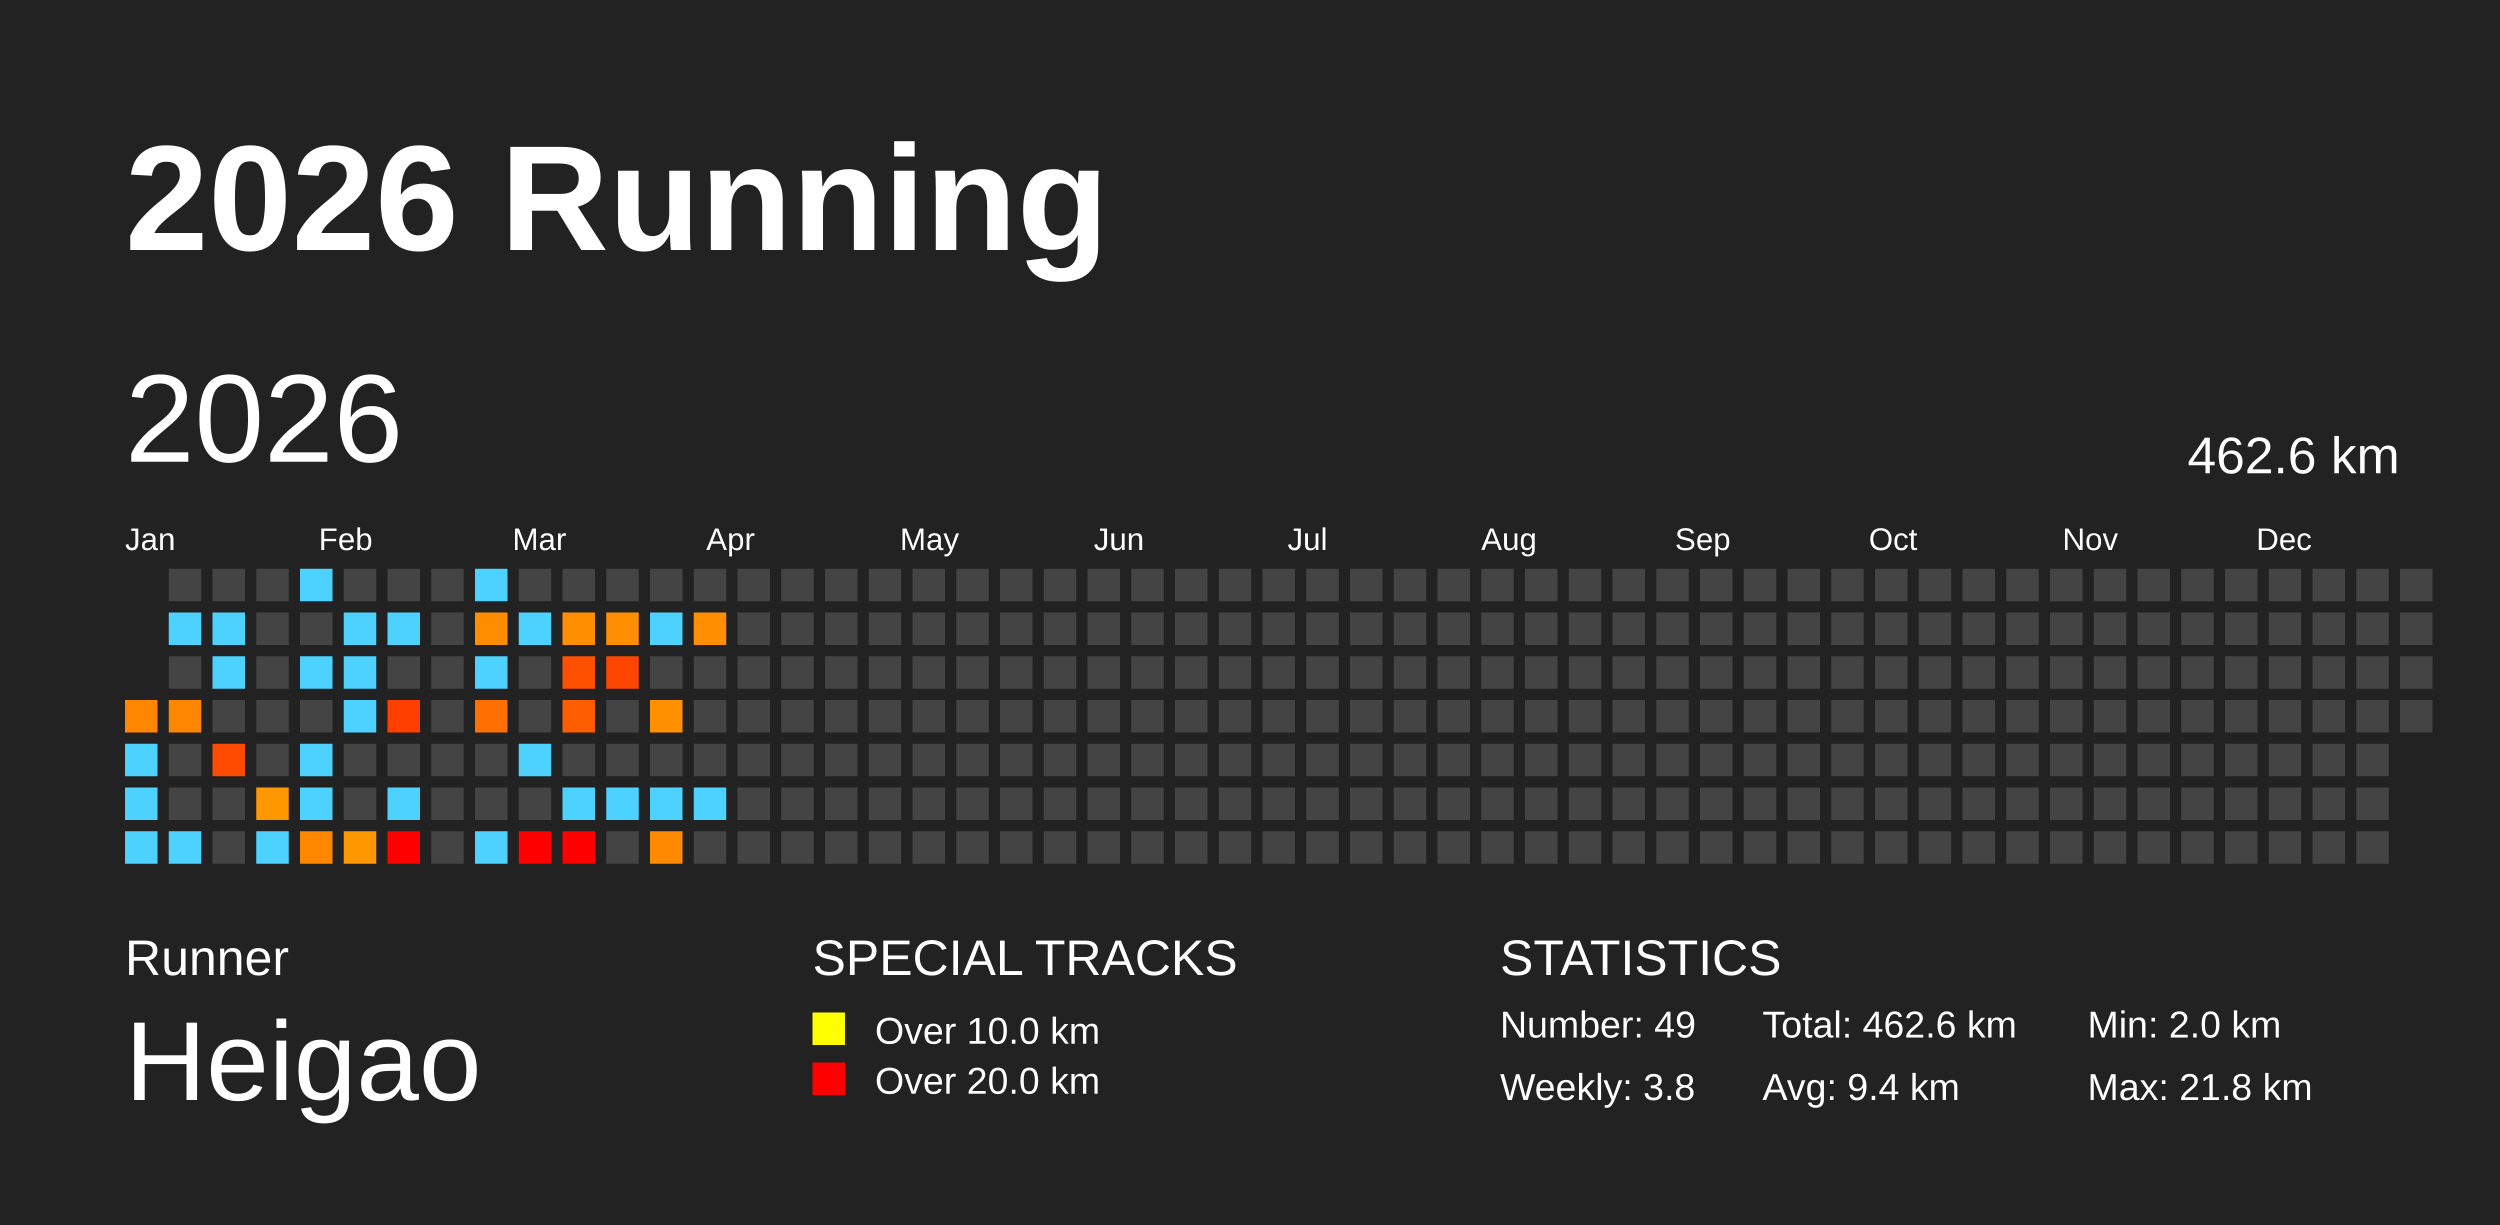
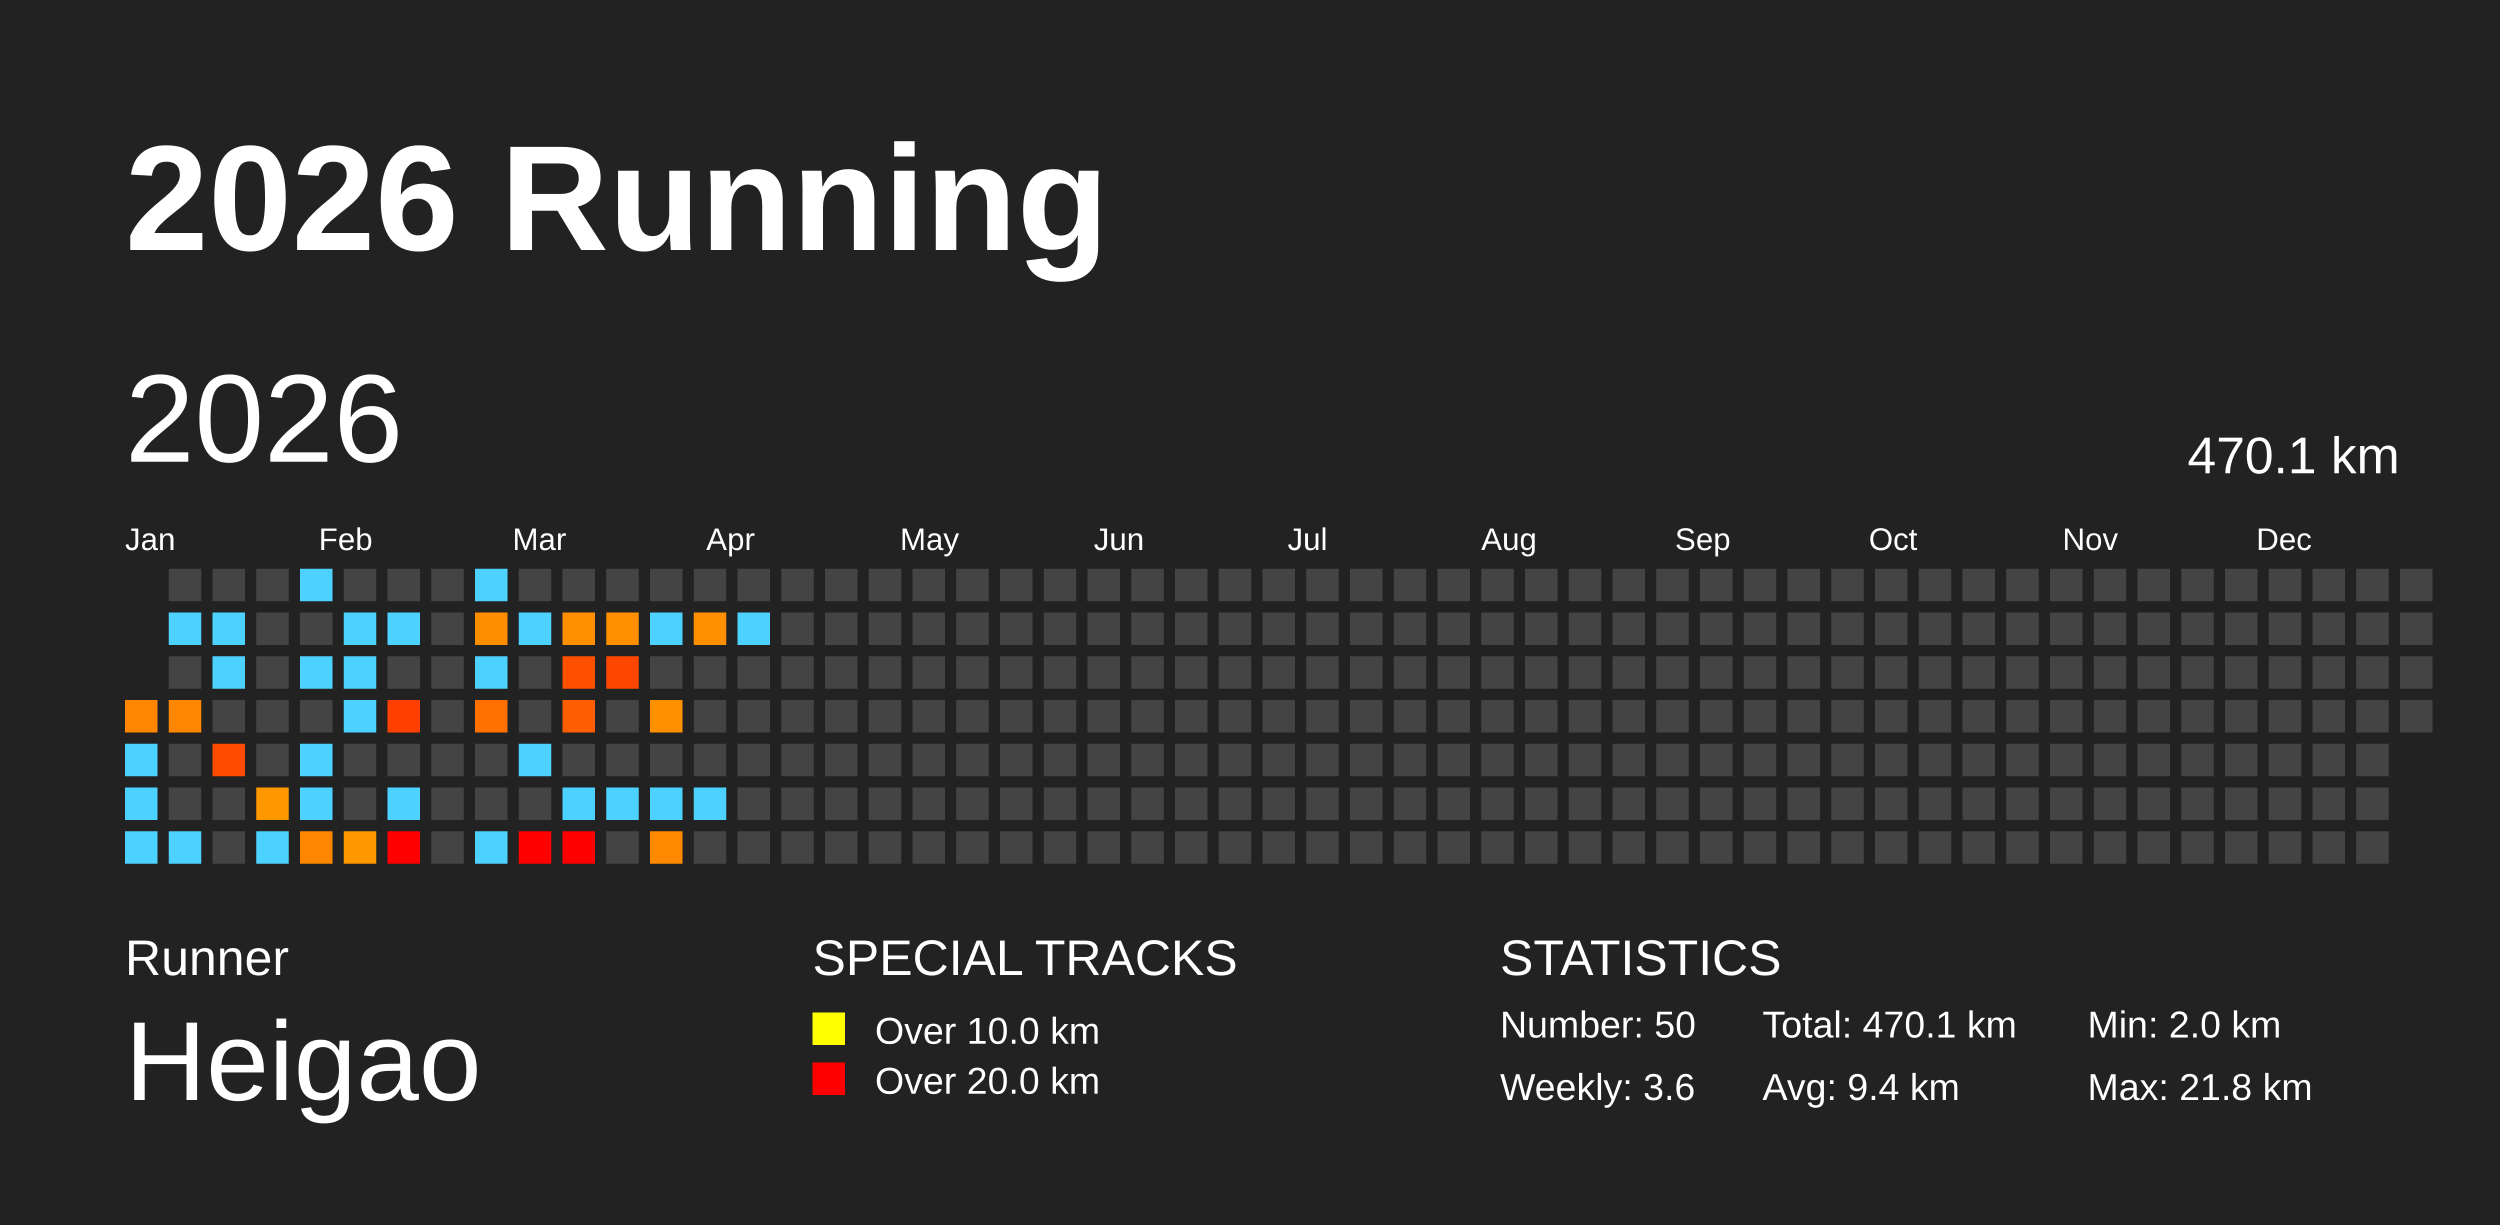
<svg xmlns="http://www.w3.org/2000/svg" baseProfile="full" height="98mm" version="1.1" viewBox="0,0,200,98" width="200mm">
  <defs />
  <rect fill="#222222" height="98" width="200" x="0" y="0" />
  <text fill="#FFFFFF" style="font-size:12px; font-family:Arial; font-weight:bold;" x="10" y="20">2026 Running</text>
  <text fill="#FFFFFF" style="font-size:4px; font-family:Arial" x="10" y="78">Runner</text>
  <text fill="#FFFFFF" style="font-size:9px; font-family:Arial" x="10" y="88">Heigao</text>
  <text fill="#FFFFFF" style="font-size:4px; font-family:Arial" x="65" y="78">SPECIAL TRACKS</text>
  <rect fill="yellow" height="2.6" width="2.6" x="65" y="81" />
  <text fill="#FFFFFF" style="font-size:3px; font-family:Arial" x="70" y="83.5">Over 10.0 km</text>
  <rect fill="red" height="2.6" width="2.6" x="65" y="85" />
  <text fill="#FFFFFF" style="font-size:3px; font-family:Arial" x="70" y="87.5">Over 20.0 km</text>
  <text fill="#FFFFFF" style="font-size:4px; font-family:Arial" x="120" y="78">STATISTICS</text>
-   <text fill="#FFFFFF" style="font-size:3px; font-family:Arial" x="120" y="83">Number: 49</text>
-   <text fill="#FFFFFF" style="font-size:3px; font-family:Arial" x="120" y="88">Weekly: 3.8</text>
-   <text fill="#FFFFFF" style="font-size:3px; font-family:Arial" x="141" y="83">Total: 462.6 km</text>
+   <text fill="#FFFFFF" style="font-size:3px; font-family:Arial" x="120" y="83">Number: 50</text>
+   <text fill="#FFFFFF" style="font-size:3px; font-family:Arial" x="120" y="88">Weekly: 3.6</text>
+   <text fill="#FFFFFF" style="font-size:3px; font-family:Arial" x="141" y="83">Total: 470.1 km</text>
  <text fill="#FFFFFF" style="font-size:3px; font-family:Arial" x="141" y="88">Avg: 9.4 km</text>
  <text fill="#FFFFFF" style="font-size:3px; font-family:Arial" x="167" y="83">Min: 2.0 km</text>
  <text fill="#FFFFFF" style="font-size:3px; font-family:Arial" x="167" y="88">Max: 21.8 km</text>
  <text dominant-baseline="hanging" fill="#FFFFFF" style="font-size:10.0px; font-family:Arial;" x="10" y="30">2026</text>
-   <text dominant-baseline="hanging" fill="#FFFFFF" style="font-size:4.125px; font-family:Arial;" x="175" y="35">462.6 km</text>
+   <text dominant-baseline="hanging" fill="#FFFFFF" style="font-size:4.125px; font-family:Arial;" x="175" y="35">470.1 km</text>
  <text fill="#FFFFFF" style="font-size:2.5px; font-family:Arial" x="10.0" y="44">Jan</text>
  <text fill="#FFFFFF" style="font-size:2.5px; font-family:Arial" x="25.5" y="44">Feb</text>
  <text fill="#FFFFFF" style="font-size:2.5px; font-family:Arial" x="41.0" y="44">Mar</text>
  <text fill="#FFFFFF" style="font-size:2.5px; font-family:Arial" x="56.5" y="44">Apr</text>
  <text fill="#FFFFFF" style="font-size:2.5px; font-family:Arial" x="72.0" y="44">May</text>
  <text fill="#FFFFFF" style="font-size:2.5px; font-family:Arial" x="87.5" y="44">Jun</text>
  <text fill="#FFFFFF" style="font-size:2.5px; font-family:Arial" x="103.0" y="44">Jul</text>
  <text fill="#FFFFFF" style="font-size:2.5px; font-family:Arial" x="118.5" y="44">Aug</text>
  <text fill="#FFFFFF" style="font-size:2.5px; font-family:Arial" x="134.0" y="44">Sep</text>
  <text fill="#FFFFFF" style="font-size:2.5px; font-family:Arial" x="149.5" y="44">Oct</text>
  <text fill="#FFFFFF" style="font-size:2.5px; font-family:Arial" x="165.0" y="44">Nov</text>
  <text fill="#FFFFFF" style="font-size:2.5px; font-family:Arial" x="180.5" y="44">Dec</text>
  <rect fill="#ff8600" height="2.6" width="2.6" x="10.0" y="56.0" />
  <rect fill="#4dd2ff" height="2.6" width="2.6" x="10.0" y="59.5" />
  <rect fill="#4dd2ff" height="2.6" width="2.6" x="10.0" y="63.0" />
  <rect fill="#4dd2ff" height="2.6" width="2.6" x="10.0" y="66.5" />
  <rect fill="#444444" height="2.6" width="2.6" x="13.5" y="45.5" />
  <rect fill="#4dd2ff" height="2.6" width="2.6" x="13.5" y="49.0" />
  <rect fill="#444444" height="2.6" width="2.6" x="13.5" y="52.5" />
  <rect fill="#ff8600" height="2.6" width="2.6" x="13.5" y="56.0" />
  <rect fill="#444444" height="2.6" width="2.6" x="13.5" y="59.5" />
  <rect fill="#444444" height="2.6" width="2.6" x="13.5" y="63.0" />
  <rect fill="#4dd2ff" height="2.6" width="2.6" x="13.5" y="66.5" />
  <rect fill="#444444" height="2.6" width="2.6" x="17.0" y="45.5" />
  <rect fill="#4dd2ff" height="2.6" width="2.6" x="17.0" y="49.0" />
  <rect fill="#4dd2ff" height="2.6" width="2.6" x="17.0" y="52.5" />
  <rect fill="#444444" height="2.6" width="2.6" x="17.0" y="56.0" />
  <rect fill="#ff4b00" height="2.6" width="2.6" x="17.0" y="59.5" />
  <rect fill="#444444" height="2.6" width="2.6" x="17.0" y="63.0" />
  <rect fill="#444444" height="2.6" width="2.6" x="17.0" y="66.5" />
  <rect fill="#444444" height="2.6" width="2.6" x="20.5" y="45.5" />
  <rect fill="#444444" height="2.6" width="2.6" x="20.5" y="49.0" />
  <rect fill="#444444" height="2.6" width="2.6" x="20.5" y="52.5" />
  <rect fill="#444444" height="2.6" width="2.6" x="20.5" y="56.0" />
  <rect fill="#444444" height="2.6" width="2.6" x="20.5" y="59.5" />
  <rect fill="#ff9700" height="2.6" width="2.6" x="20.5" y="63.0" />
  <rect fill="#4dd2ff" height="2.6" width="2.6" x="20.5" y="66.5" />
  <rect fill="#4dd2ff" height="2.6" width="2.6" x="24.0" y="45.5" />
  <rect fill="#444444" height="2.6" width="2.6" x="24.0" y="49.0" />
  <rect fill="#4dd2ff" height="2.6" width="2.6" x="24.0" y="52.5" />
  <rect fill="#444444" height="2.6" width="2.6" x="24.0" y="56.0" />
  <rect fill="#4dd2ff" height="2.6" width="2.6" x="24.0" y="59.5" />
  <rect fill="#4dd2ff" height="2.6" width="2.6" x="24.0" y="63.0" />
  <rect fill="#ff8700" height="2.6" width="2.6" x="24.0" y="66.5" />
  <rect fill="#444444" height="2.6" width="2.6" x="27.5" y="45.5" />
  <rect fill="#4dd2ff" height="2.6" width="2.6" x="27.5" y="49.0" />
  <rect fill="#4dd2ff" height="2.6" width="2.6" x="27.5" y="52.5" />
  <rect fill="#4dd2ff" height="2.6" width="2.6" x="27.5" y="56.0" />
  <rect fill="#444444" height="2.6" width="2.6" x="27.5" y="59.5" />
  <rect fill="#444444" height="2.6" width="2.6" x="27.5" y="63.0" />
  <rect fill="#ff9800" height="2.6" width="2.6" x="27.5" y="66.5" />
  <rect fill="#444444" height="2.6" width="2.6" x="31.0" y="45.5" />
  <rect fill="#4dd2ff" height="2.6" width="2.6" x="31.0" y="49.0" />
  <rect fill="#444444" height="2.6" width="2.6" x="31.0" y="52.5" />
  <rect fill="#ff3f00" height="2.6" width="2.6" x="31.0" y="56.0" />
  <rect fill="#444444" height="2.6" width="2.6" x="31.0" y="59.5" />
  <rect fill="#4dd2ff" height="2.6" width="2.6" x="31.0" y="63.0" />
  <rect fill="red" height="2.6" width="2.6" x="31.0" y="66.5" />
  <rect fill="#444444" height="2.6" width="2.6" x="34.5" y="45.5" />
  <rect fill="#444444" height="2.6" width="2.6" x="34.5" y="49.0" />
  <rect fill="#444444" height="2.6" width="2.6" x="34.5" y="52.5" />
  <rect fill="#444444" height="2.6" width="2.6" x="34.5" y="56.0" />
  <rect fill="#444444" height="2.6" width="2.6" x="34.5" y="59.5" />
  <rect fill="#444444" height="2.6" width="2.6" x="34.5" y="63.0" />
  <rect fill="#444444" height="2.6" width="2.6" x="34.5" y="66.5" />
  <rect fill="#4dd2ff" height="2.6" width="2.6" x="38.0" y="45.5" />
  <rect fill="#ff8d00" height="2.6" width="2.6" x="38.0" y="49.0" />
  <rect fill="#4dd2ff" height="2.6" width="2.6" x="38.0" y="52.5" />
  <rect fill="#ff7000" height="2.6" width="2.6" x="38.0" y="56.0" />
  <rect fill="#444444" height="2.6" width="2.6" x="38.0" y="59.5" />
  <rect fill="#444444" height="2.6" width="2.6" x="38.0" y="63.0" />
  <rect fill="#4dd2ff" height="2.6" width="2.6" x="38.0" y="66.5" />
  <rect fill="#444444" height="2.6" width="2.6" x="41.5" y="45.5" />
  <rect fill="#4dd2ff" height="2.6" width="2.6" x="41.5" y="49.0" />
  <rect fill="#444444" height="2.6" width="2.6" x="41.5" y="52.5" />
  <rect fill="#444444" height="2.6" width="2.6" x="41.5" y="56.0" />
  <rect fill="#4dd2ff" height="2.6" width="2.6" x="41.5" y="59.5" />
  <rect fill="#444444" height="2.6" width="2.6" x="41.5" y="63.0" />
  <rect fill="red" height="2.6" width="2.6" x="41.5" y="66.5" />
  <rect fill="#444444" height="2.6" width="2.6" x="45.0" y="45.5" />
  <rect fill="#ff8f00" height="2.6" width="2.6" x="45.0" y="49.0" />
  <rect fill="#ff5000" height="2.6" width="2.6" x="45.0" y="52.5" />
  <rect fill="#ff5e00" height="2.6" width="2.6" x="45.0" y="56.0" />
  <rect fill="#444444" height="2.6" width="2.6" x="45.0" y="59.5" />
  <rect fill="#4dd2ff" height="2.6" width="2.6" x="45.0" y="63.0" />
  <rect fill="red" height="2.6" width="2.6" x="45.0" y="66.5" />
  <rect fill="#444444" height="2.6" width="2.6" x="48.5" y="45.5" />
  <rect fill="#ff8e00" height="2.6" width="2.6" x="48.5" y="49.0" />
  <rect fill="#ff4600" height="2.6" width="2.6" x="48.5" y="52.5" />
  <rect fill="#444444" height="2.6" width="2.6" x="48.5" y="56.0" />
  <rect fill="#444444" height="2.6" width="2.6" x="48.5" y="59.5" />
  <rect fill="#4dd2ff" height="2.6" width="2.6" x="48.5" y="63.0" />
  <rect fill="#444444" height="2.6" width="2.6" x="48.5" y="66.5" />
  <rect fill="#444444" height="2.6" width="2.6" x="52.0" y="45.5" />
  <rect fill="#4dd2ff" height="2.6" width="2.6" x="52.0" y="49.0" />
  <rect fill="#444444" height="2.6" width="2.6" x="52.0" y="52.5" />
  <rect fill="#ff9000" height="2.6" width="2.6" x="52.0" y="56.0" />
  <rect fill="#444444" height="2.6" width="2.6" x="52.0" y="59.5" />
  <rect fill="#4dd2ff" height="2.6" width="2.6" x="52.0" y="63.0" />
  <rect fill="#ff8a00" height="2.6" width="2.6" x="52.0" y="66.5" />
  <rect fill="#444444" height="2.6" width="2.6" x="55.5" y="45.5" />
  <rect fill="#ff8f00" height="2.6" width="2.6" x="55.5" y="49.0" />
  <rect fill="#444444" height="2.6" width="2.6" x="55.5" y="52.5" />
  <rect fill="#444444" height="2.6" width="2.6" x="55.5" y="56.0" />
  <rect fill="#444444" height="2.6" width="2.6" x="55.5" y="59.5" />
  <rect fill="#4dd2ff" height="2.6" width="2.6" x="55.5" y="63.0" />
  <rect fill="#444444" height="2.6" width="2.6" x="55.5" y="66.5" />
  <rect fill="#444444" height="2.6" width="2.6" x="59.0" y="45.5" />
-   <rect fill="#444444" height="2.6" width="2.6" x="59.0" y="49.0" />
+   <rect fill="#4dd2ff" height="2.6" width="2.6" x="59.0" y="49.0" />
  <rect fill="#444444" height="2.6" width="2.6" x="59.0" y="52.5" />
  <rect fill="#444444" height="2.6" width="2.6" x="59.0" y="56.0" />
  <rect fill="#444444" height="2.6" width="2.6" x="59.0" y="59.5" />
  <rect fill="#444444" height="2.6" width="2.6" x="59.0" y="63.0" />
  <rect fill="#444444" height="2.6" width="2.6" x="59.0" y="66.5" />
  <rect fill="#444444" height="2.6" width="2.6" x="62.5" y="45.5" />
  <rect fill="#444444" height="2.6" width="2.6" x="62.5" y="49.0" />
  <rect fill="#444444" height="2.6" width="2.6" x="62.5" y="52.5" />
  <rect fill="#444444" height="2.6" width="2.6" x="62.5" y="56.0" />
  <rect fill="#444444" height="2.6" width="2.6" x="62.5" y="59.5" />
  <rect fill="#444444" height="2.6" width="2.6" x="62.5" y="63.0" />
  <rect fill="#444444" height="2.6" width="2.6" x="62.5" y="66.5" />
  <rect fill="#444444" height="2.6" width="2.6" x="66.0" y="45.5" />
  <rect fill="#444444" height="2.6" width="2.6" x="66.0" y="49.0" />
  <rect fill="#444444" height="2.6" width="2.6" x="66.0" y="52.5" />
  <rect fill="#444444" height="2.6" width="2.6" x="66.0" y="56.0" />
  <rect fill="#444444" height="2.6" width="2.6" x="66.0" y="59.5" />
  <rect fill="#444444" height="2.6" width="2.6" x="66.0" y="63.0" />
  <rect fill="#444444" height="2.6" width="2.6" x="66.0" y="66.5" />
  <rect fill="#444444" height="2.6" width="2.6" x="69.5" y="45.5" />
  <rect fill="#444444" height="2.6" width="2.6" x="69.5" y="49.0" />
  <rect fill="#444444" height="2.6" width="2.6" x="69.5" y="52.5" />
  <rect fill="#444444" height="2.6" width="2.6" x="69.5" y="56.0" />
  <rect fill="#444444" height="2.6" width="2.6" x="69.5" y="59.5" />
  <rect fill="#444444" height="2.6" width="2.6" x="69.5" y="63.0" />
  <rect fill="#444444" height="2.6" width="2.6" x="69.5" y="66.5" />
  <rect fill="#444444" height="2.6" width="2.6" x="73.0" y="45.5" />
  <rect fill="#444444" height="2.6" width="2.6" x="73.0" y="49.0" />
  <rect fill="#444444" height="2.6" width="2.6" x="73.0" y="52.5" />
  <rect fill="#444444" height="2.6" width="2.6" x="73.0" y="56.0" />
  <rect fill="#444444" height="2.6" width="2.6" x="73.0" y="59.5" />
  <rect fill="#444444" height="2.6" width="2.6" x="73.0" y="63.0" />
  <rect fill="#444444" height="2.6" width="2.6" x="73.0" y="66.5" />
  <rect fill="#444444" height="2.6" width="2.6" x="76.5" y="45.5" />
  <rect fill="#444444" height="2.6" width="2.6" x="76.5" y="49.0" />
  <rect fill="#444444" height="2.6" width="2.6" x="76.5" y="52.5" />
  <rect fill="#444444" height="2.6" width="2.6" x="76.5" y="56.0" />
  <rect fill="#444444" height="2.6" width="2.6" x="76.5" y="59.5" />
  <rect fill="#444444" height="2.6" width="2.6" x="76.5" y="63.0" />
  <rect fill="#444444" height="2.6" width="2.6" x="76.5" y="66.5" />
  <rect fill="#444444" height="2.6" width="2.6" x="80.0" y="45.5" />
  <rect fill="#444444" height="2.6" width="2.6" x="80.0" y="49.0" />
  <rect fill="#444444" height="2.6" width="2.6" x="80.0" y="52.5" />
  <rect fill="#444444" height="2.6" width="2.6" x="80.0" y="56.0" />
  <rect fill="#444444" height="2.6" width="2.6" x="80.0" y="59.5" />
  <rect fill="#444444" height="2.6" width="2.6" x="80.0" y="63.0" />
  <rect fill="#444444" height="2.6" width="2.6" x="80.0" y="66.5" />
  <rect fill="#444444" height="2.6" width="2.6" x="83.5" y="45.5" />
  <rect fill="#444444" height="2.6" width="2.6" x="83.5" y="49.0" />
  <rect fill="#444444" height="2.6" width="2.6" x="83.5" y="52.5" />
  <rect fill="#444444" height="2.6" width="2.6" x="83.5" y="56.0" />
  <rect fill="#444444" height="2.6" width="2.6" x="83.5" y="59.5" />
  <rect fill="#444444" height="2.6" width="2.6" x="83.5" y="63.0" />
  <rect fill="#444444" height="2.6" width="2.6" x="83.5" y="66.5" />
  <rect fill="#444444" height="2.6" width="2.6" x="87.0" y="45.5" />
  <rect fill="#444444" height="2.6" width="2.6" x="87.0" y="49.0" />
  <rect fill="#444444" height="2.6" width="2.6" x="87.0" y="52.5" />
  <rect fill="#444444" height="2.6" width="2.6" x="87.0" y="56.0" />
  <rect fill="#444444" height="2.6" width="2.6" x="87.0" y="59.5" />
  <rect fill="#444444" height="2.6" width="2.6" x="87.0" y="63.0" />
  <rect fill="#444444" height="2.6" width="2.6" x="87.0" y="66.5" />
  <rect fill="#444444" height="2.6" width="2.6" x="90.5" y="45.5" />
  <rect fill="#444444" height="2.6" width="2.6" x="90.5" y="49.0" />
  <rect fill="#444444" height="2.6" width="2.6" x="90.5" y="52.5" />
  <rect fill="#444444" height="2.6" width="2.6" x="90.5" y="56.0" />
  <rect fill="#444444" height="2.6" width="2.6" x="90.5" y="59.5" />
  <rect fill="#444444" height="2.6" width="2.6" x="90.5" y="63.0" />
  <rect fill="#444444" height="2.6" width="2.6" x="90.5" y="66.5" />
  <rect fill="#444444" height="2.6" width="2.6" x="94.0" y="45.5" />
  <rect fill="#444444" height="2.6" width="2.6" x="94.0" y="49.0" />
  <rect fill="#444444" height="2.6" width="2.6" x="94.0" y="52.5" />
  <rect fill="#444444" height="2.6" width="2.6" x="94.0" y="56.0" />
  <rect fill="#444444" height="2.6" width="2.6" x="94.0" y="59.5" />
  <rect fill="#444444" height="2.6" width="2.6" x="94.0" y="63.0" />
  <rect fill="#444444" height="2.6" width="2.6" x="94.0" y="66.5" />
  <rect fill="#444444" height="2.6" width="2.6" x="97.5" y="45.5" />
  <rect fill="#444444" height="2.6" width="2.6" x="97.5" y="49.0" />
  <rect fill="#444444" height="2.6" width="2.6" x="97.5" y="52.5" />
  <rect fill="#444444" height="2.6" width="2.6" x="97.5" y="56.0" />
  <rect fill="#444444" height="2.6" width="2.6" x="97.5" y="59.5" />
  <rect fill="#444444" height="2.6" width="2.6" x="97.5" y="63.0" />
  <rect fill="#444444" height="2.6" width="2.6" x="97.5" y="66.5" />
  <rect fill="#444444" height="2.6" width="2.6" x="101.0" y="45.5" />
  <rect fill="#444444" height="2.6" width="2.6" x="101.0" y="49.0" />
  <rect fill="#444444" height="2.6" width="2.6" x="101.0" y="52.5" />
  <rect fill="#444444" height="2.6" width="2.6" x="101.0" y="56.0" />
  <rect fill="#444444" height="2.6" width="2.6" x="101.0" y="59.5" />
  <rect fill="#444444" height="2.6" width="2.6" x="101.0" y="63.0" />
  <rect fill="#444444" height="2.6" width="2.6" x="101.0" y="66.5" />
  <rect fill="#444444" height="2.6" width="2.6" x="104.5" y="45.5" />
  <rect fill="#444444" height="2.6" width="2.6" x="104.5" y="49.0" />
  <rect fill="#444444" height="2.6" width="2.6" x="104.5" y="52.5" />
  <rect fill="#444444" height="2.6" width="2.6" x="104.5" y="56.0" />
  <rect fill="#444444" height="2.6" width="2.6" x="104.5" y="59.5" />
  <rect fill="#444444" height="2.6" width="2.6" x="104.5" y="63.0" />
  <rect fill="#444444" height="2.6" width="2.6" x="104.5" y="66.5" />
  <rect fill="#444444" height="2.6" width="2.6" x="108.0" y="45.5" />
  <rect fill="#444444" height="2.6" width="2.6" x="108.0" y="49.0" />
  <rect fill="#444444" height="2.6" width="2.6" x="108.0" y="52.5" />
  <rect fill="#444444" height="2.6" width="2.6" x="108.0" y="56.0" />
  <rect fill="#444444" height="2.6" width="2.6" x="108.0" y="59.5" />
  <rect fill="#444444" height="2.6" width="2.6" x="108.0" y="63.0" />
  <rect fill="#444444" height="2.6" width="2.6" x="108.0" y="66.5" />
  <rect fill="#444444" height="2.6" width="2.6" x="111.5" y="45.5" />
  <rect fill="#444444" height="2.6" width="2.6" x="111.5" y="49.0" />
  <rect fill="#444444" height="2.6" width="2.6" x="111.5" y="52.5" />
  <rect fill="#444444" height="2.6" width="2.6" x="111.5" y="56.0" />
  <rect fill="#444444" height="2.6" width="2.6" x="111.5" y="59.5" />
  <rect fill="#444444" height="2.6" width="2.6" x="111.5" y="63.0" />
  <rect fill="#444444" height="2.6" width="2.6" x="111.5" y="66.5" />
  <rect fill="#444444" height="2.6" width="2.6" x="115.0" y="45.5" />
  <rect fill="#444444" height="2.6" width="2.6" x="115.0" y="49.0" />
  <rect fill="#444444" height="2.6" width="2.6" x="115.0" y="52.5" />
  <rect fill="#444444" height="2.6" width="2.6" x="115.0" y="56.0" />
  <rect fill="#444444" height="2.6" width="2.6" x="115.0" y="59.5" />
  <rect fill="#444444" height="2.6" width="2.6" x="115.0" y="63.0" />
  <rect fill="#444444" height="2.6" width="2.6" x="115.0" y="66.5" />
  <rect fill="#444444" height="2.6" width="2.6" x="118.5" y="45.5" />
  <rect fill="#444444" height="2.6" width="2.6" x="118.5" y="49.0" />
  <rect fill="#444444" height="2.6" width="2.6" x="118.5" y="52.5" />
  <rect fill="#444444" height="2.6" width="2.6" x="118.5" y="56.0" />
  <rect fill="#444444" height="2.6" width="2.6" x="118.5" y="59.5" />
  <rect fill="#444444" height="2.6" width="2.6" x="118.5" y="63.0" />
  <rect fill="#444444" height="2.6" width="2.6" x="118.5" y="66.5" />
  <rect fill="#444444" height="2.6" width="2.6" x="122.0" y="45.5" />
  <rect fill="#444444" height="2.6" width="2.6" x="122.0" y="49.0" />
  <rect fill="#444444" height="2.6" width="2.6" x="122.0" y="52.5" />
  <rect fill="#444444" height="2.6" width="2.6" x="122.0" y="56.0" />
  <rect fill="#444444" height="2.6" width="2.6" x="122.0" y="59.5" />
  <rect fill="#444444" height="2.6" width="2.6" x="122.0" y="63.0" />
  <rect fill="#444444" height="2.6" width="2.6" x="122.0" y="66.5" />
  <rect fill="#444444" height="2.6" width="2.6" x="125.5" y="45.5" />
  <rect fill="#444444" height="2.6" width="2.6" x="125.5" y="49.0" />
  <rect fill="#444444" height="2.6" width="2.6" x="125.5" y="52.5" />
  <rect fill="#444444" height="2.6" width="2.6" x="125.5" y="56.0" />
  <rect fill="#444444" height="2.6" width="2.6" x="125.5" y="59.5" />
  <rect fill="#444444" height="2.6" width="2.6" x="125.5" y="63.0" />
  <rect fill="#444444" height="2.6" width="2.6" x="125.5" y="66.5" />
  <rect fill="#444444" height="2.6" width="2.6" x="129.0" y="45.5" />
  <rect fill="#444444" height="2.6" width="2.6" x="129.0" y="49.0" />
  <rect fill="#444444" height="2.6" width="2.6" x="129.0" y="52.5" />
  <rect fill="#444444" height="2.6" width="2.6" x="129.0" y="56.0" />
  <rect fill="#444444" height="2.6" width="2.6" x="129.0" y="59.5" />
  <rect fill="#444444" height="2.6" width="2.6" x="129.0" y="63.0" />
  <rect fill="#444444" height="2.6" width="2.6" x="129.0" y="66.5" />
  <rect fill="#444444" height="2.6" width="2.6" x="132.5" y="45.5" />
  <rect fill="#444444" height="2.6" width="2.6" x="132.5" y="49.0" />
  <rect fill="#444444" height="2.6" width="2.6" x="132.5" y="52.5" />
  <rect fill="#444444" height="2.6" width="2.6" x="132.5" y="56.0" />
  <rect fill="#444444" height="2.6" width="2.6" x="132.5" y="59.5" />
  <rect fill="#444444" height="2.6" width="2.6" x="132.5" y="63.0" />
  <rect fill="#444444" height="2.6" width="2.6" x="132.5" y="66.5" />
  <rect fill="#444444" height="2.6" width="2.6" x="136.0" y="45.5" />
  <rect fill="#444444" height="2.6" width="2.6" x="136.0" y="49.0" />
  <rect fill="#444444" height="2.6" width="2.6" x="136.0" y="52.5" />
  <rect fill="#444444" height="2.6" width="2.6" x="136.0" y="56.0" />
  <rect fill="#444444" height="2.6" width="2.6" x="136.0" y="59.5" />
  <rect fill="#444444" height="2.6" width="2.6" x="136.0" y="63.0" />
  <rect fill="#444444" height="2.6" width="2.6" x="136.0" y="66.5" />
  <rect fill="#444444" height="2.6" width="2.6" x="139.5" y="45.5" />
  <rect fill="#444444" height="2.6" width="2.6" x="139.5" y="49.0" />
  <rect fill="#444444" height="2.6" width="2.6" x="139.5" y="52.5" />
  <rect fill="#444444" height="2.6" width="2.6" x="139.5" y="56.0" />
  <rect fill="#444444" height="2.6" width="2.6" x="139.5" y="59.5" />
  <rect fill="#444444" height="2.6" width="2.6" x="139.5" y="63.0" />
  <rect fill="#444444" height="2.6" width="2.6" x="139.5" y="66.5" />
  <rect fill="#444444" height="2.6" width="2.6" x="143.0" y="45.5" />
  <rect fill="#444444" height="2.6" width="2.6" x="143.0" y="49.0" />
  <rect fill="#444444" height="2.6" width="2.6" x="143.0" y="52.5" />
  <rect fill="#444444" height="2.6" width="2.6" x="143.0" y="56.0" />
  <rect fill="#444444" height="2.6" width="2.6" x="143.0" y="59.5" />
  <rect fill="#444444" height="2.6" width="2.6" x="143.0" y="63.0" />
  <rect fill="#444444" height="2.6" width="2.6" x="143.0" y="66.5" />
  <rect fill="#444444" height="2.6" width="2.6" x="146.5" y="45.5" />
  <rect fill="#444444" height="2.6" width="2.6" x="146.5" y="49.0" />
  <rect fill="#444444" height="2.6" width="2.6" x="146.5" y="52.5" />
  <rect fill="#444444" height="2.6" width="2.6" x="146.5" y="56.0" />
  <rect fill="#444444" height="2.6" width="2.6" x="146.5" y="59.5" />
  <rect fill="#444444" height="2.6" width="2.6" x="146.5" y="63.0" />
  <rect fill="#444444" height="2.6" width="2.6" x="146.5" y="66.5" />
  <rect fill="#444444" height="2.6" width="2.6" x="150.0" y="45.5" />
  <rect fill="#444444" height="2.6" width="2.6" x="150.0" y="49.0" />
  <rect fill="#444444" height="2.6" width="2.6" x="150.0" y="52.5" />
  <rect fill="#444444" height="2.6" width="2.6" x="150.0" y="56.0" />
  <rect fill="#444444" height="2.6" width="2.6" x="150.0" y="59.5" />
  <rect fill="#444444" height="2.6" width="2.6" x="150.0" y="63.0" />
  <rect fill="#444444" height="2.6" width="2.6" x="150.0" y="66.5" />
  <rect fill="#444444" height="2.6" width="2.6" x="153.5" y="45.5" />
  <rect fill="#444444" height="2.6" width="2.6" x="153.5" y="49.0" />
  <rect fill="#444444" height="2.6" width="2.6" x="153.5" y="52.5" />
  <rect fill="#444444" height="2.6" width="2.6" x="153.5" y="56.0" />
  <rect fill="#444444" height="2.6" width="2.6" x="153.5" y="59.5" />
  <rect fill="#444444" height="2.6" width="2.6" x="153.5" y="63.0" />
  <rect fill="#444444" height="2.6" width="2.6" x="153.5" y="66.5" />
  <rect fill="#444444" height="2.6" width="2.6" x="157.0" y="45.5" />
  <rect fill="#444444" height="2.6" width="2.6" x="157.0" y="49.0" />
  <rect fill="#444444" height="2.6" width="2.6" x="157.0" y="52.5" />
  <rect fill="#444444" height="2.6" width="2.6" x="157.0" y="56.0" />
  <rect fill="#444444" height="2.6" width="2.6" x="157.0" y="59.5" />
  <rect fill="#444444" height="2.6" width="2.6" x="157.0" y="63.0" />
  <rect fill="#444444" height="2.6" width="2.6" x="157.0" y="66.5" />
  <rect fill="#444444" height="2.6" width="2.6" x="160.5" y="45.5" />
  <rect fill="#444444" height="2.6" width="2.6" x="160.5" y="49.0" />
  <rect fill="#444444" height="2.6" width="2.6" x="160.5" y="52.5" />
  <rect fill="#444444" height="2.6" width="2.6" x="160.5" y="56.0" />
  <rect fill="#444444" height="2.6" width="2.6" x="160.5" y="59.5" />
  <rect fill="#444444" height="2.6" width="2.6" x="160.5" y="63.0" />
  <rect fill="#444444" height="2.6" width="2.6" x="160.5" y="66.5" />
  <rect fill="#444444" height="2.6" width="2.6" x="164.0" y="45.5" />
  <rect fill="#444444" height="2.6" width="2.6" x="164.0" y="49.0" />
  <rect fill="#444444" height="2.6" width="2.6" x="164.0" y="52.5" />
  <rect fill="#444444" height="2.6" width="2.6" x="164.0" y="56.0" />
  <rect fill="#444444" height="2.6" width="2.6" x="164.0" y="59.5" />
  <rect fill="#444444" height="2.6" width="2.6" x="164.0" y="63.0" />
  <rect fill="#444444" height="2.6" width="2.6" x="164.0" y="66.5" />
  <rect fill="#444444" height="2.6" width="2.6" x="167.5" y="45.5" />
  <rect fill="#444444" height="2.6" width="2.6" x="167.5" y="49.0" />
  <rect fill="#444444" height="2.6" width="2.6" x="167.5" y="52.5" />
  <rect fill="#444444" height="2.6" width="2.6" x="167.5" y="56.0" />
  <rect fill="#444444" height="2.6" width="2.6" x="167.5" y="59.5" />
  <rect fill="#444444" height="2.6" width="2.6" x="167.5" y="63.0" />
  <rect fill="#444444" height="2.6" width="2.6" x="167.5" y="66.5" />
  <rect fill="#444444" height="2.6" width="2.6" x="171.0" y="45.5" />
  <rect fill="#444444" height="2.6" width="2.6" x="171.0" y="49.0" />
  <rect fill="#444444" height="2.6" width="2.6" x="171.0" y="52.5" />
  <rect fill="#444444" height="2.6" width="2.6" x="171.0" y="56.0" />
  <rect fill="#444444" height="2.6" width="2.6" x="171.0" y="59.5" />
  <rect fill="#444444" height="2.6" width="2.6" x="171.0" y="63.0" />
  <rect fill="#444444" height="2.6" width="2.6" x="171.0" y="66.5" />
  <rect fill="#444444" height="2.6" width="2.6" x="174.5" y="45.5" />
  <rect fill="#444444" height="2.6" width="2.6" x="174.5" y="49.0" />
  <rect fill="#444444" height="2.6" width="2.6" x="174.5" y="52.5" />
  <rect fill="#444444" height="2.6" width="2.6" x="174.5" y="56.0" />
  <rect fill="#444444" height="2.6" width="2.6" x="174.5" y="59.5" />
  <rect fill="#444444" height="2.6" width="2.6" x="174.5" y="63.0" />
  <rect fill="#444444" height="2.6" width="2.6" x="174.5" y="66.5" />
  <rect fill="#444444" height="2.6" width="2.6" x="178.0" y="45.5" />
  <rect fill="#444444" height="2.6" width="2.6" x="178.0" y="49.0" />
  <rect fill="#444444" height="2.6" width="2.6" x="178.0" y="52.5" />
  <rect fill="#444444" height="2.6" width="2.6" x="178.0" y="56.0" />
  <rect fill="#444444" height="2.6" width="2.6" x="178.0" y="59.5" />
  <rect fill="#444444" height="2.6" width="2.6" x="178.0" y="63.0" />
  <rect fill="#444444" height="2.6" width="2.6" x="178.0" y="66.5" />
  <rect fill="#444444" height="2.6" width="2.6" x="181.5" y="45.5" />
  <rect fill="#444444" height="2.6" width="2.6" x="181.5" y="49.0" />
  <rect fill="#444444" height="2.6" width="2.6" x="181.5" y="52.5" />
  <rect fill="#444444" height="2.6" width="2.6" x="181.5" y="56.0" />
  <rect fill="#444444" height="2.6" width="2.6" x="181.5" y="59.5" />
  <rect fill="#444444" height="2.6" width="2.6" x="181.5" y="63.0" />
  <rect fill="#444444" height="2.6" width="2.6" x="181.5" y="66.5" />
  <rect fill="#444444" height="2.6" width="2.6" x="185.0" y="45.5" />
  <rect fill="#444444" height="2.6" width="2.6" x="185.0" y="49.0" />
  <rect fill="#444444" height="2.6" width="2.6" x="185.0" y="52.5" />
  <rect fill="#444444" height="2.6" width="2.6" x="185.0" y="56.0" />
  <rect fill="#444444" height="2.6" width="2.6" x="185.0" y="59.5" />
  <rect fill="#444444" height="2.6" width="2.6" x="185.0" y="63.0" />
  <rect fill="#444444" height="2.6" width="2.6" x="185.0" y="66.5" />
  <rect fill="#444444" height="2.6" width="2.6" x="188.5" y="45.5" />
  <rect fill="#444444" height="2.6" width="2.6" x="188.5" y="49.0" />
  <rect fill="#444444" height="2.6" width="2.6" x="188.5" y="52.5" />
  <rect fill="#444444" height="2.6" width="2.6" x="188.5" y="56.0" />
  <rect fill="#444444" height="2.6" width="2.6" x="188.5" y="59.5" />
  <rect fill="#444444" height="2.6" width="2.6" x="188.5" y="63.0" />
  <rect fill="#444444" height="2.6" width="2.6" x="188.5" y="66.5" />
  <rect fill="#444444" height="2.6" width="2.6" x="192.0" y="45.5" />
  <rect fill="#444444" height="2.6" width="2.6" x="192.0" y="49.0" />
  <rect fill="#444444" height="2.6" width="2.6" x="192.0" y="52.5" />
  <rect fill="#444444" height="2.6" width="2.6" x="192.0" y="56.0" />
</svg>
